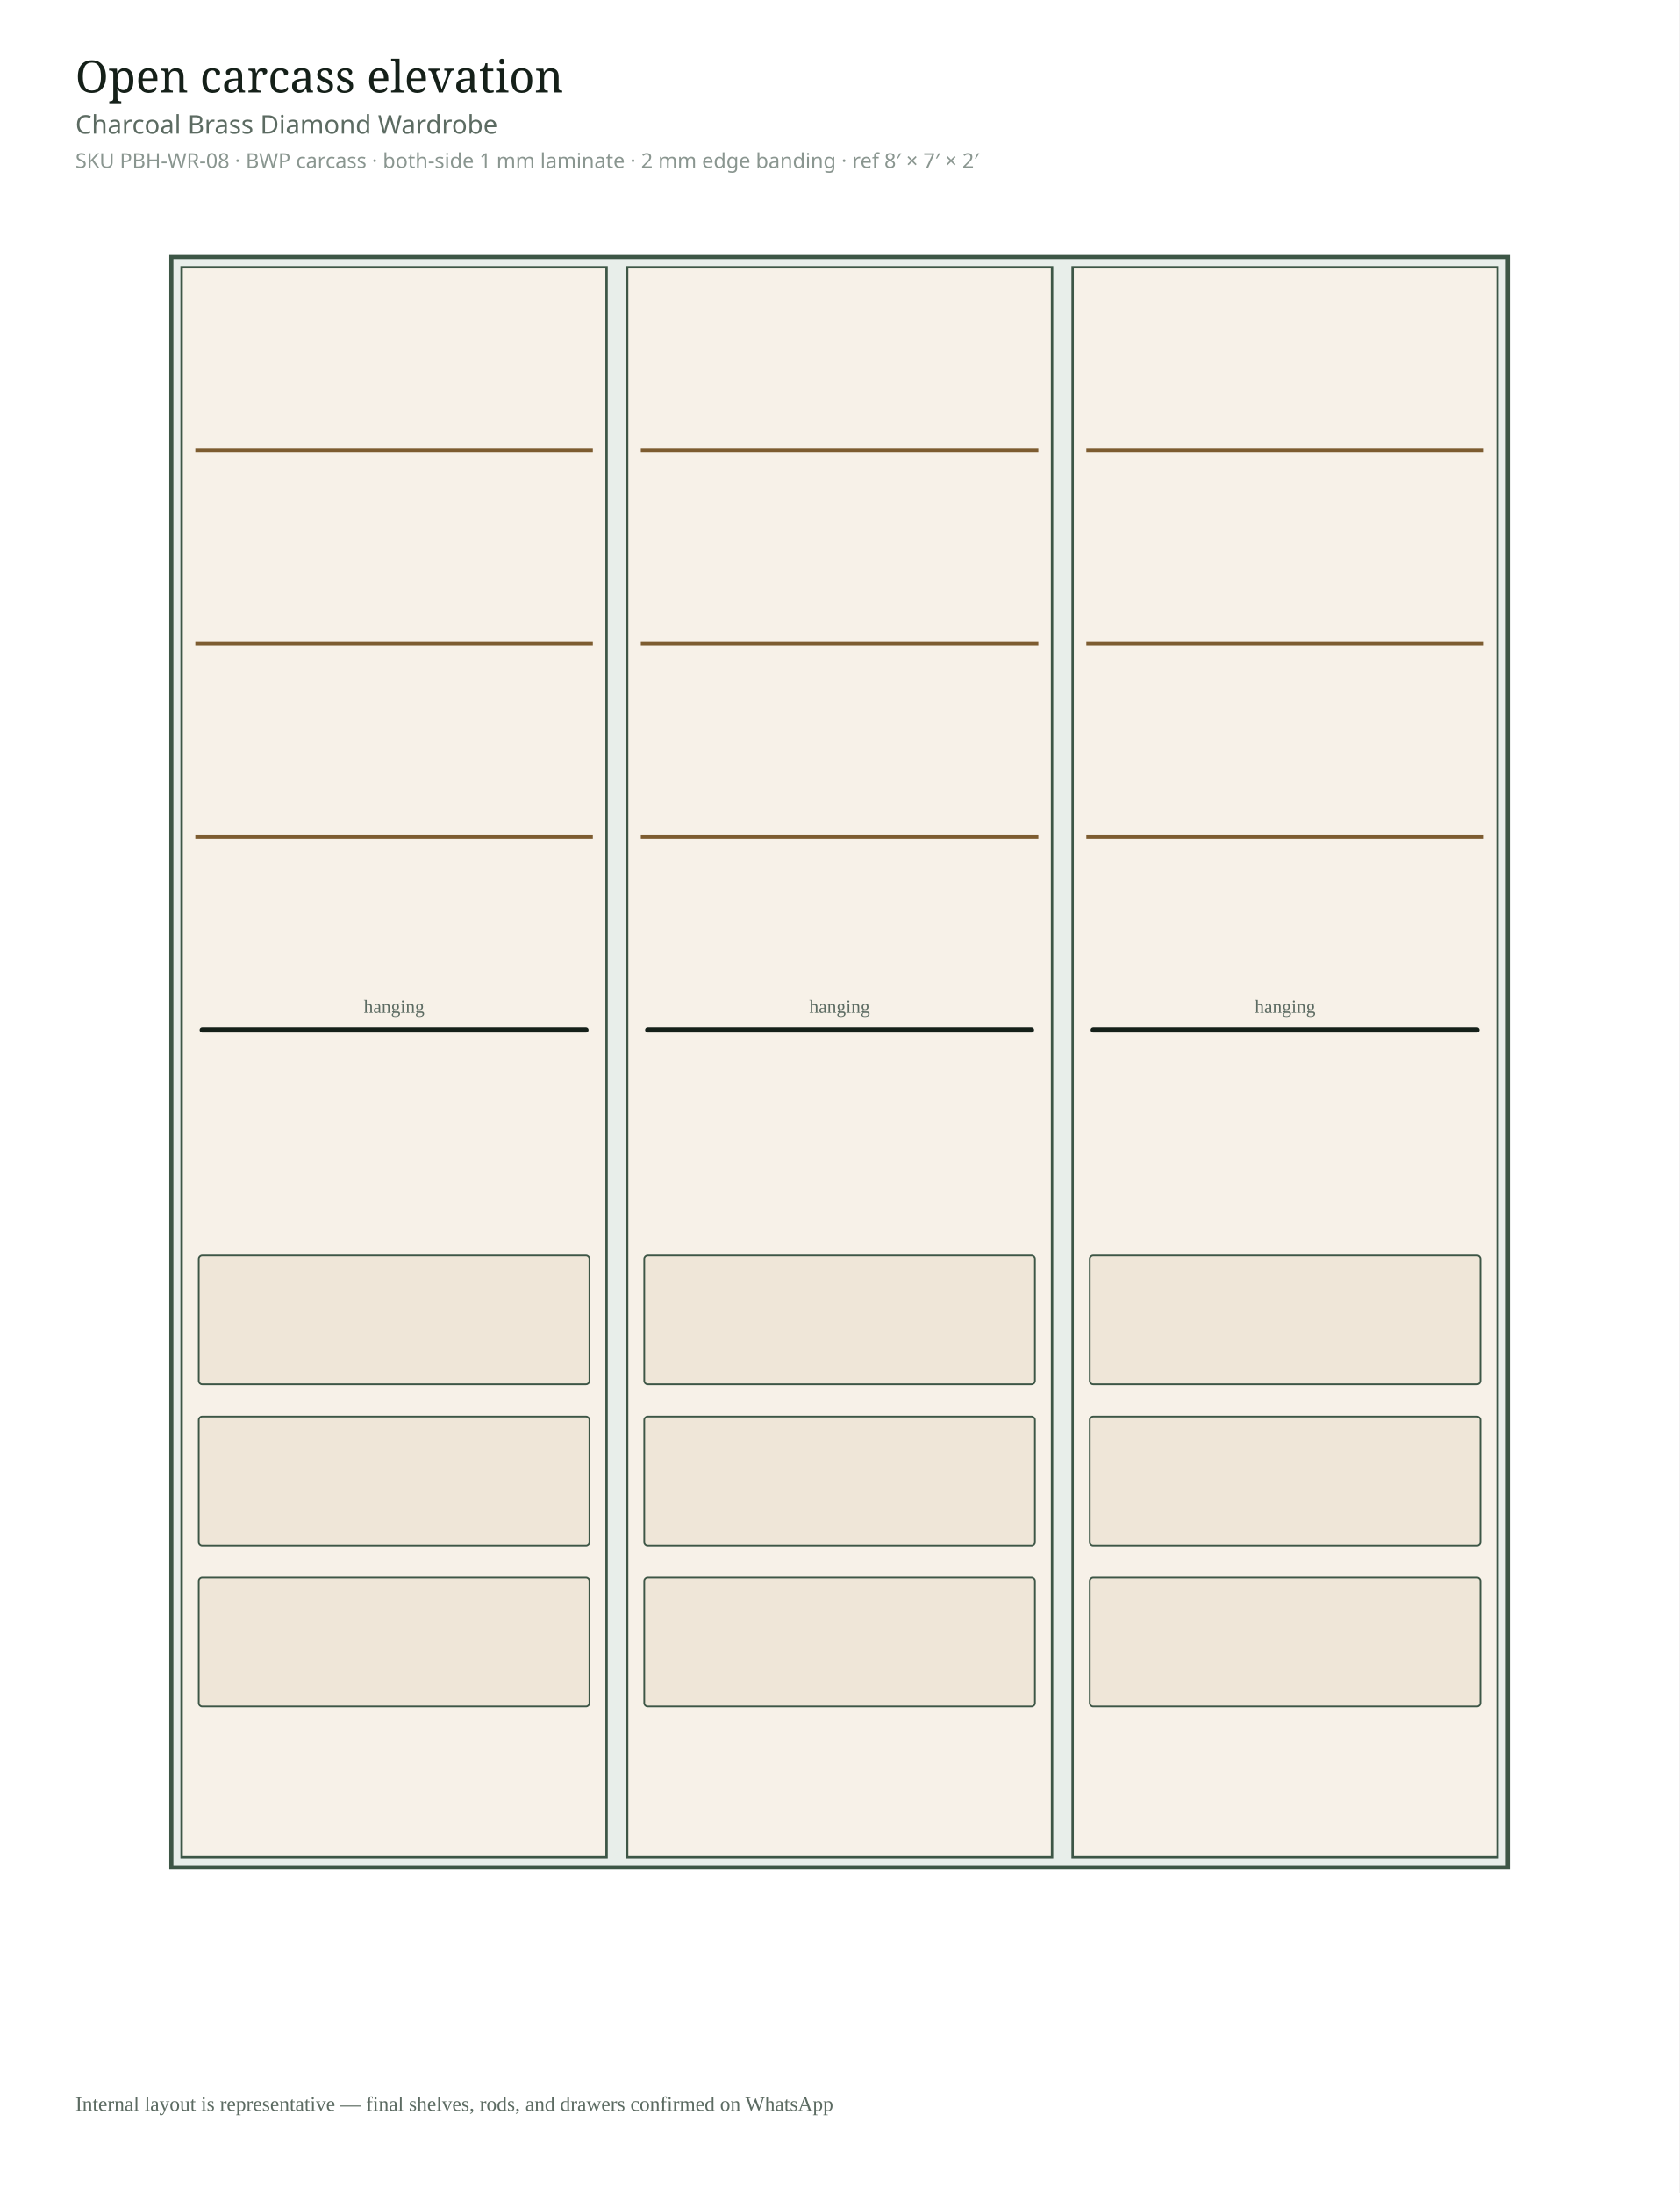
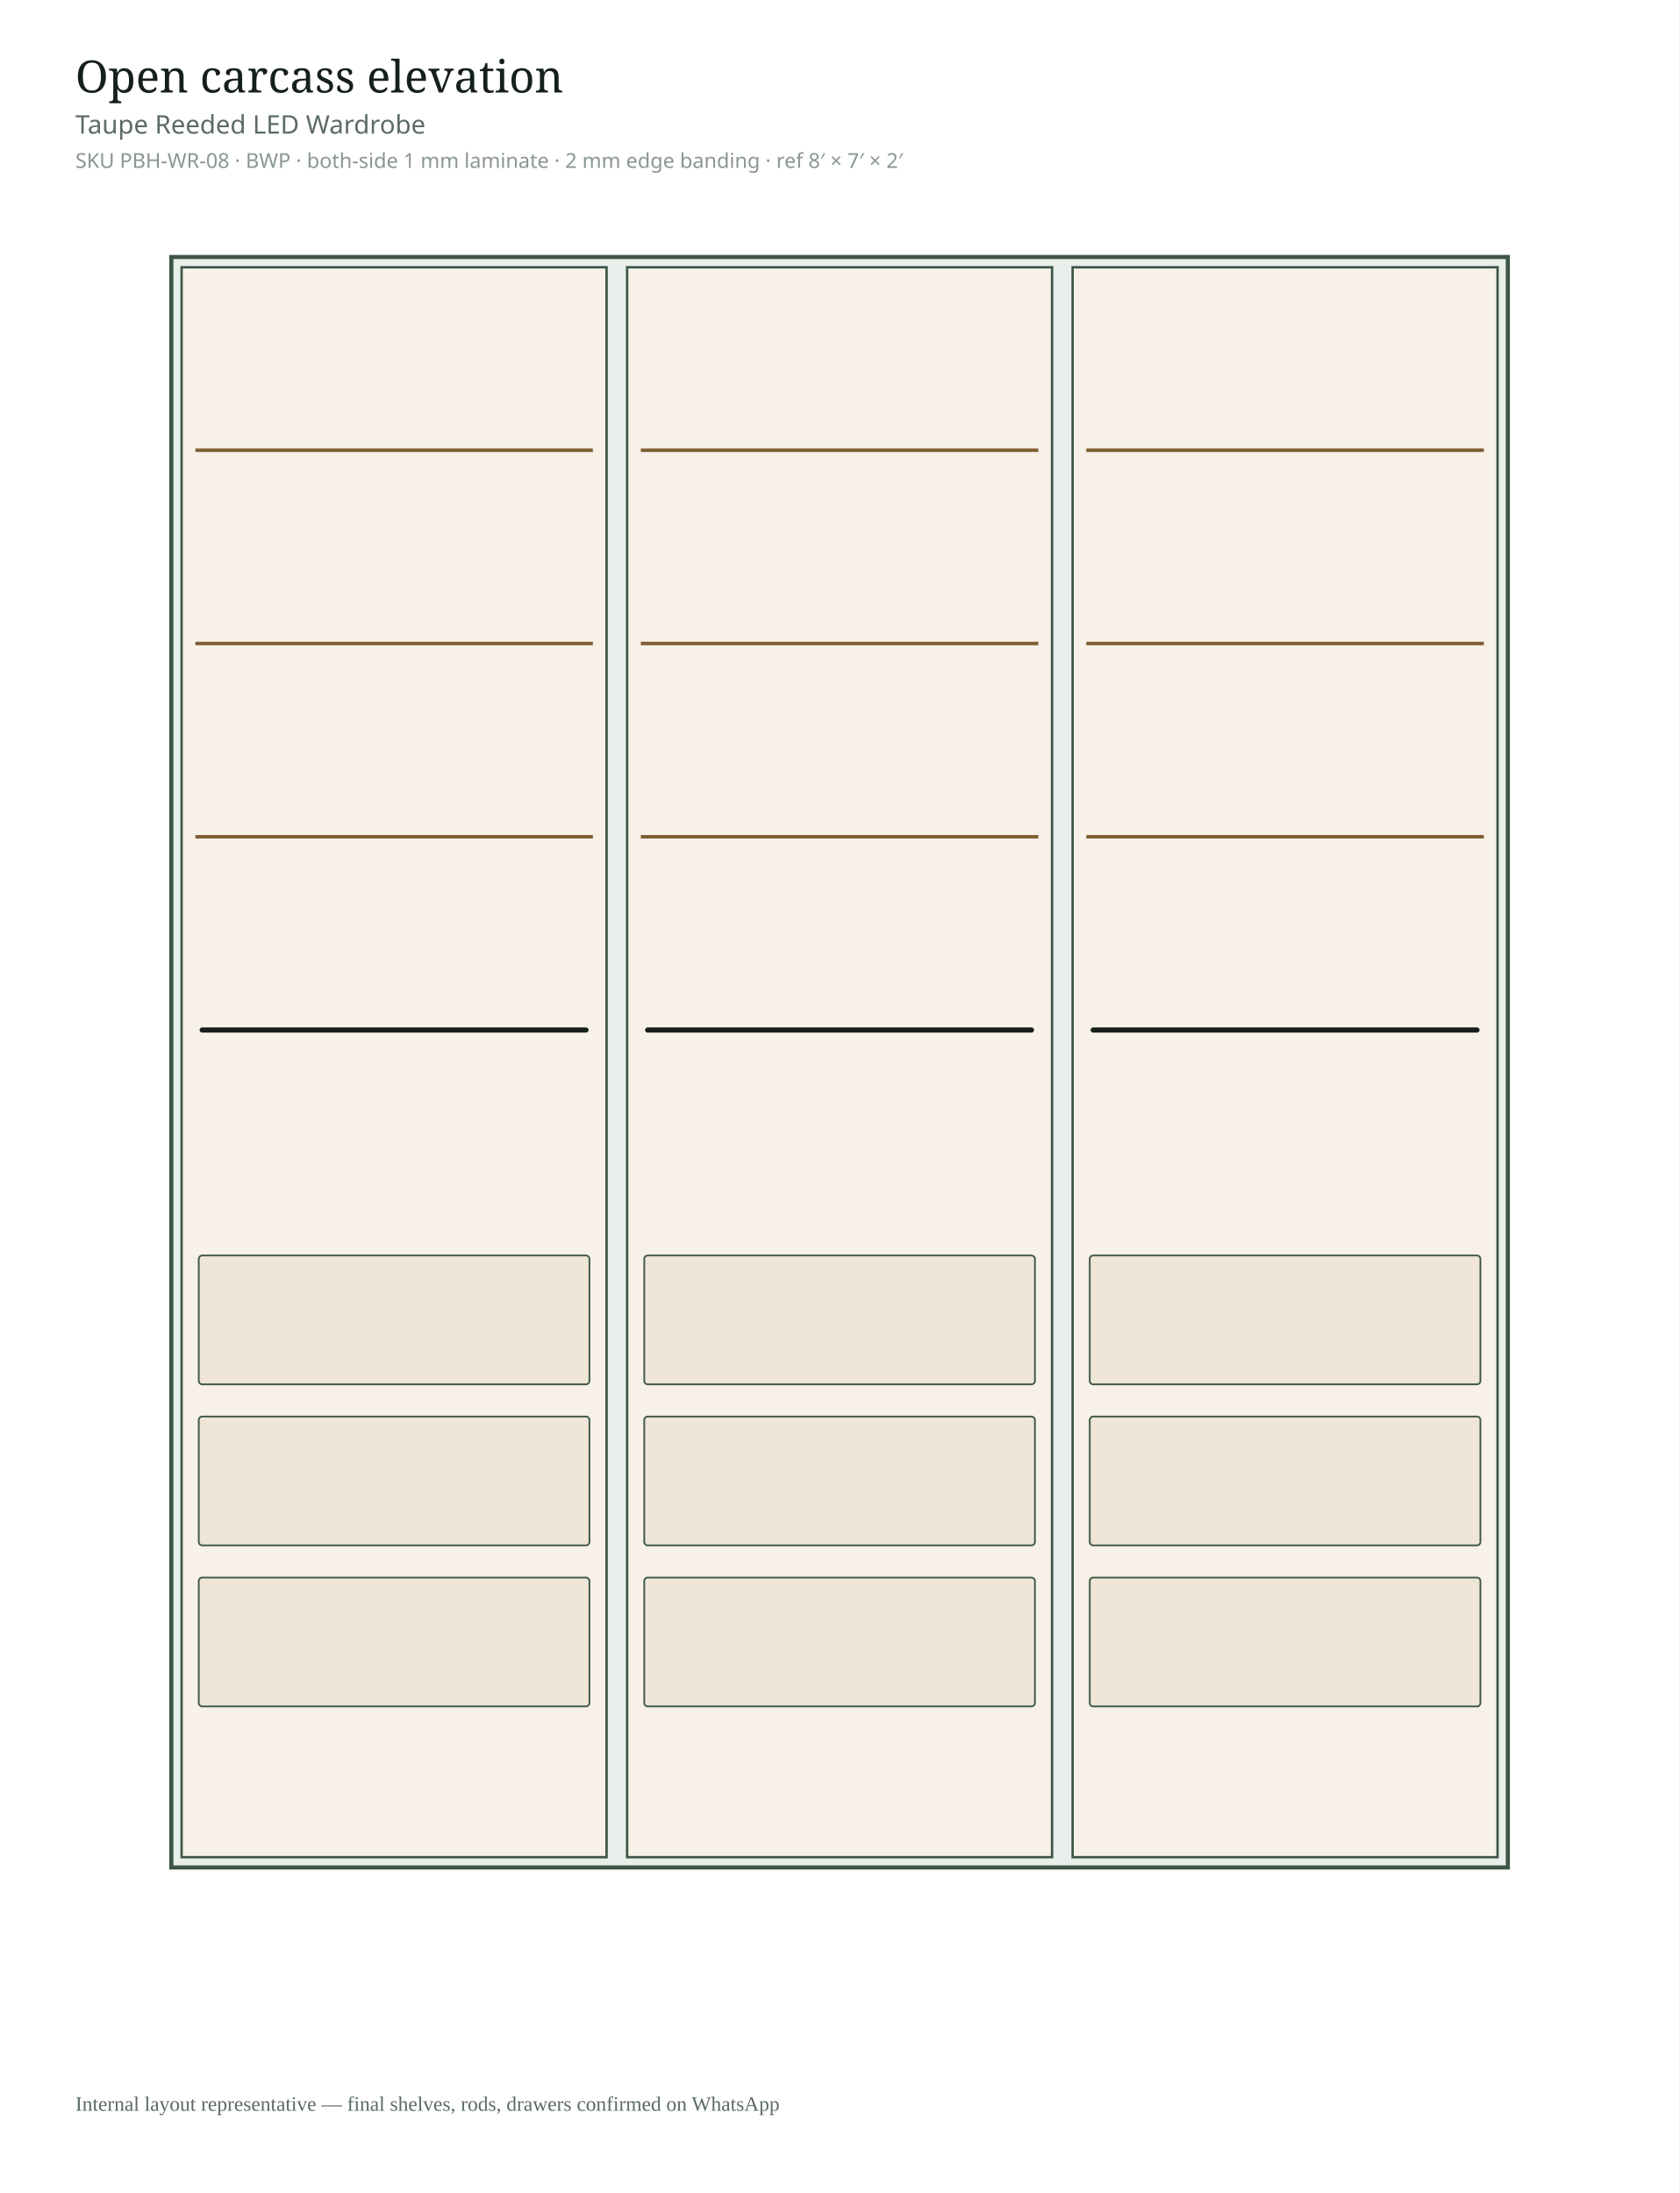
<svg xmlns="http://www.w3.org/2000/svg" viewBox="0 0 980 1280" width="980" height="1280">
  <rect width="980" height="1280" fill="#fff" />
  <text x="44" y="54" font-family="Georgia,serif" font-size="26" fill="#152019">Open carcass elevation</text>
-   <text x="44" y="78" font-family="system-ui,sans-serif" font-size="15" fill="#5c6b62">Charcoal Brass Diamond Wardrobe</text>
-   <text x="44" y="98" font-family="system-ui,sans-serif" font-size="12" fill="#8a9690">SKU PBH-WR-08 · BWP carcass · both-side 1 mm laminate · 2 mm edge banding · ref 8′ × 7′ × 2′</text>
+   <text x="44" y="78" font-family="system-ui,sans-serif" font-size="15" fill="#5c6b62">Taupe Reeded LED Wardrobe</text>
+   <text x="44" y="98" font-family="system-ui,sans-serif" font-size="12" fill="#8a9690">SKU PBH-WR-08 · BWP · both-side 1 mm laminate · 2 mm edge banding · ref 8′ × 7′ × 2′</text>
  <rect x="100" y="150" width="780" height="940" fill="#e8eeea" stroke="#3d5646" stroke-width="2.4" />
  <rect x="106" y="156" width="248" height="928" fill="#f7f1e8" stroke="#3d5646" stroke-width="1.4" />
  <line x1="114" y1="262.8" x2="346" y2="262.8" stroke="#7d5c30" stroke-width="2" />
  <line x1="114" y1="375.6" x2="346" y2="375.6" stroke="#7d5c30" stroke-width="2" />
  <line x1="114" y1="488.4" x2="346" y2="488.4" stroke="#7d5c30" stroke-width="2" />
  <line x1="118" y1="601.2" x2="342" y2="601.2" stroke="#152019" stroke-width="3" stroke-linecap="round" />
-   <text x="230" y="591.2" text-anchor="middle" font-size="11" fill="#5c6b62">hanging</text>
  <rect x="116" y="732.8" width="228" height="75.2" rx="2" fill="#efe6d8" stroke="#3d5646" />
  <rect x="116" y="826.8" width="228" height="75.2" rx="2" fill="#efe6d8" stroke="#3d5646" />
  <rect x="116" y="920.8" width="228" height="75.2" rx="2" fill="#efe6d8" stroke="#3d5646" />
  <rect x="366" y="156" width="248" height="928" fill="#f7f1e8" stroke="#3d5646" stroke-width="1.4" />
  <line x1="374" y1="262.8" x2="606" y2="262.8" stroke="#7d5c30" stroke-width="2" />
  <line x1="374" y1="375.6" x2="606" y2="375.6" stroke="#7d5c30" stroke-width="2" />
  <line x1="374" y1="488.4" x2="606" y2="488.4" stroke="#7d5c30" stroke-width="2" />
  <line x1="378" y1="601.2" x2="602" y2="601.2" stroke="#152019" stroke-width="3" stroke-linecap="round" />
-   <text x="490" y="591.2" text-anchor="middle" font-size="11" fill="#5c6b62">hanging</text>
  <rect x="376" y="732.8" width="228" height="75.2" rx="2" fill="#efe6d8" stroke="#3d5646" />
  <rect x="376" y="826.8" width="228" height="75.2" rx="2" fill="#efe6d8" stroke="#3d5646" />
  <rect x="376" y="920.8" width="228" height="75.2" rx="2" fill="#efe6d8" stroke="#3d5646" />
  <rect x="626" y="156" width="248" height="928" fill="#f7f1e8" stroke="#3d5646" stroke-width="1.4" />
  <line x1="634" y1="262.8" x2="866" y2="262.8" stroke="#7d5c30" stroke-width="2" />
  <line x1="634" y1="375.6" x2="866" y2="375.6" stroke="#7d5c30" stroke-width="2" />
  <line x1="634" y1="488.4" x2="866" y2="488.4" stroke="#7d5c30" stroke-width="2" />
  <line x1="638" y1="601.2" x2="862" y2="601.2" stroke="#152019" stroke-width="3" stroke-linecap="round" />
-   <text x="750" y="591.2" text-anchor="middle" font-size="11" fill="#5c6b62">hanging</text>
  <rect x="636" y="732.8" width="228" height="75.2" rx="2" fill="#efe6d8" stroke="#3d5646" />
  <rect x="636" y="826.8" width="228" height="75.2" rx="2" fill="#efe6d8" stroke="#3d5646" />
  <rect x="636" y="920.8" width="228" height="75.2" rx="2" fill="#efe6d8" stroke="#3d5646" />
-   <text x="44" y="1232" font-size="12" fill="#5c6b62">Internal layout is representative — final shelves, rods, and drawers confirmed on WhatsApp</text>
+   <text x="44" y="1232" font-size="12" fill="#5c6b62">Internal layout representative — final shelves, rods, drawers confirmed on WhatsApp</text>
</svg>
